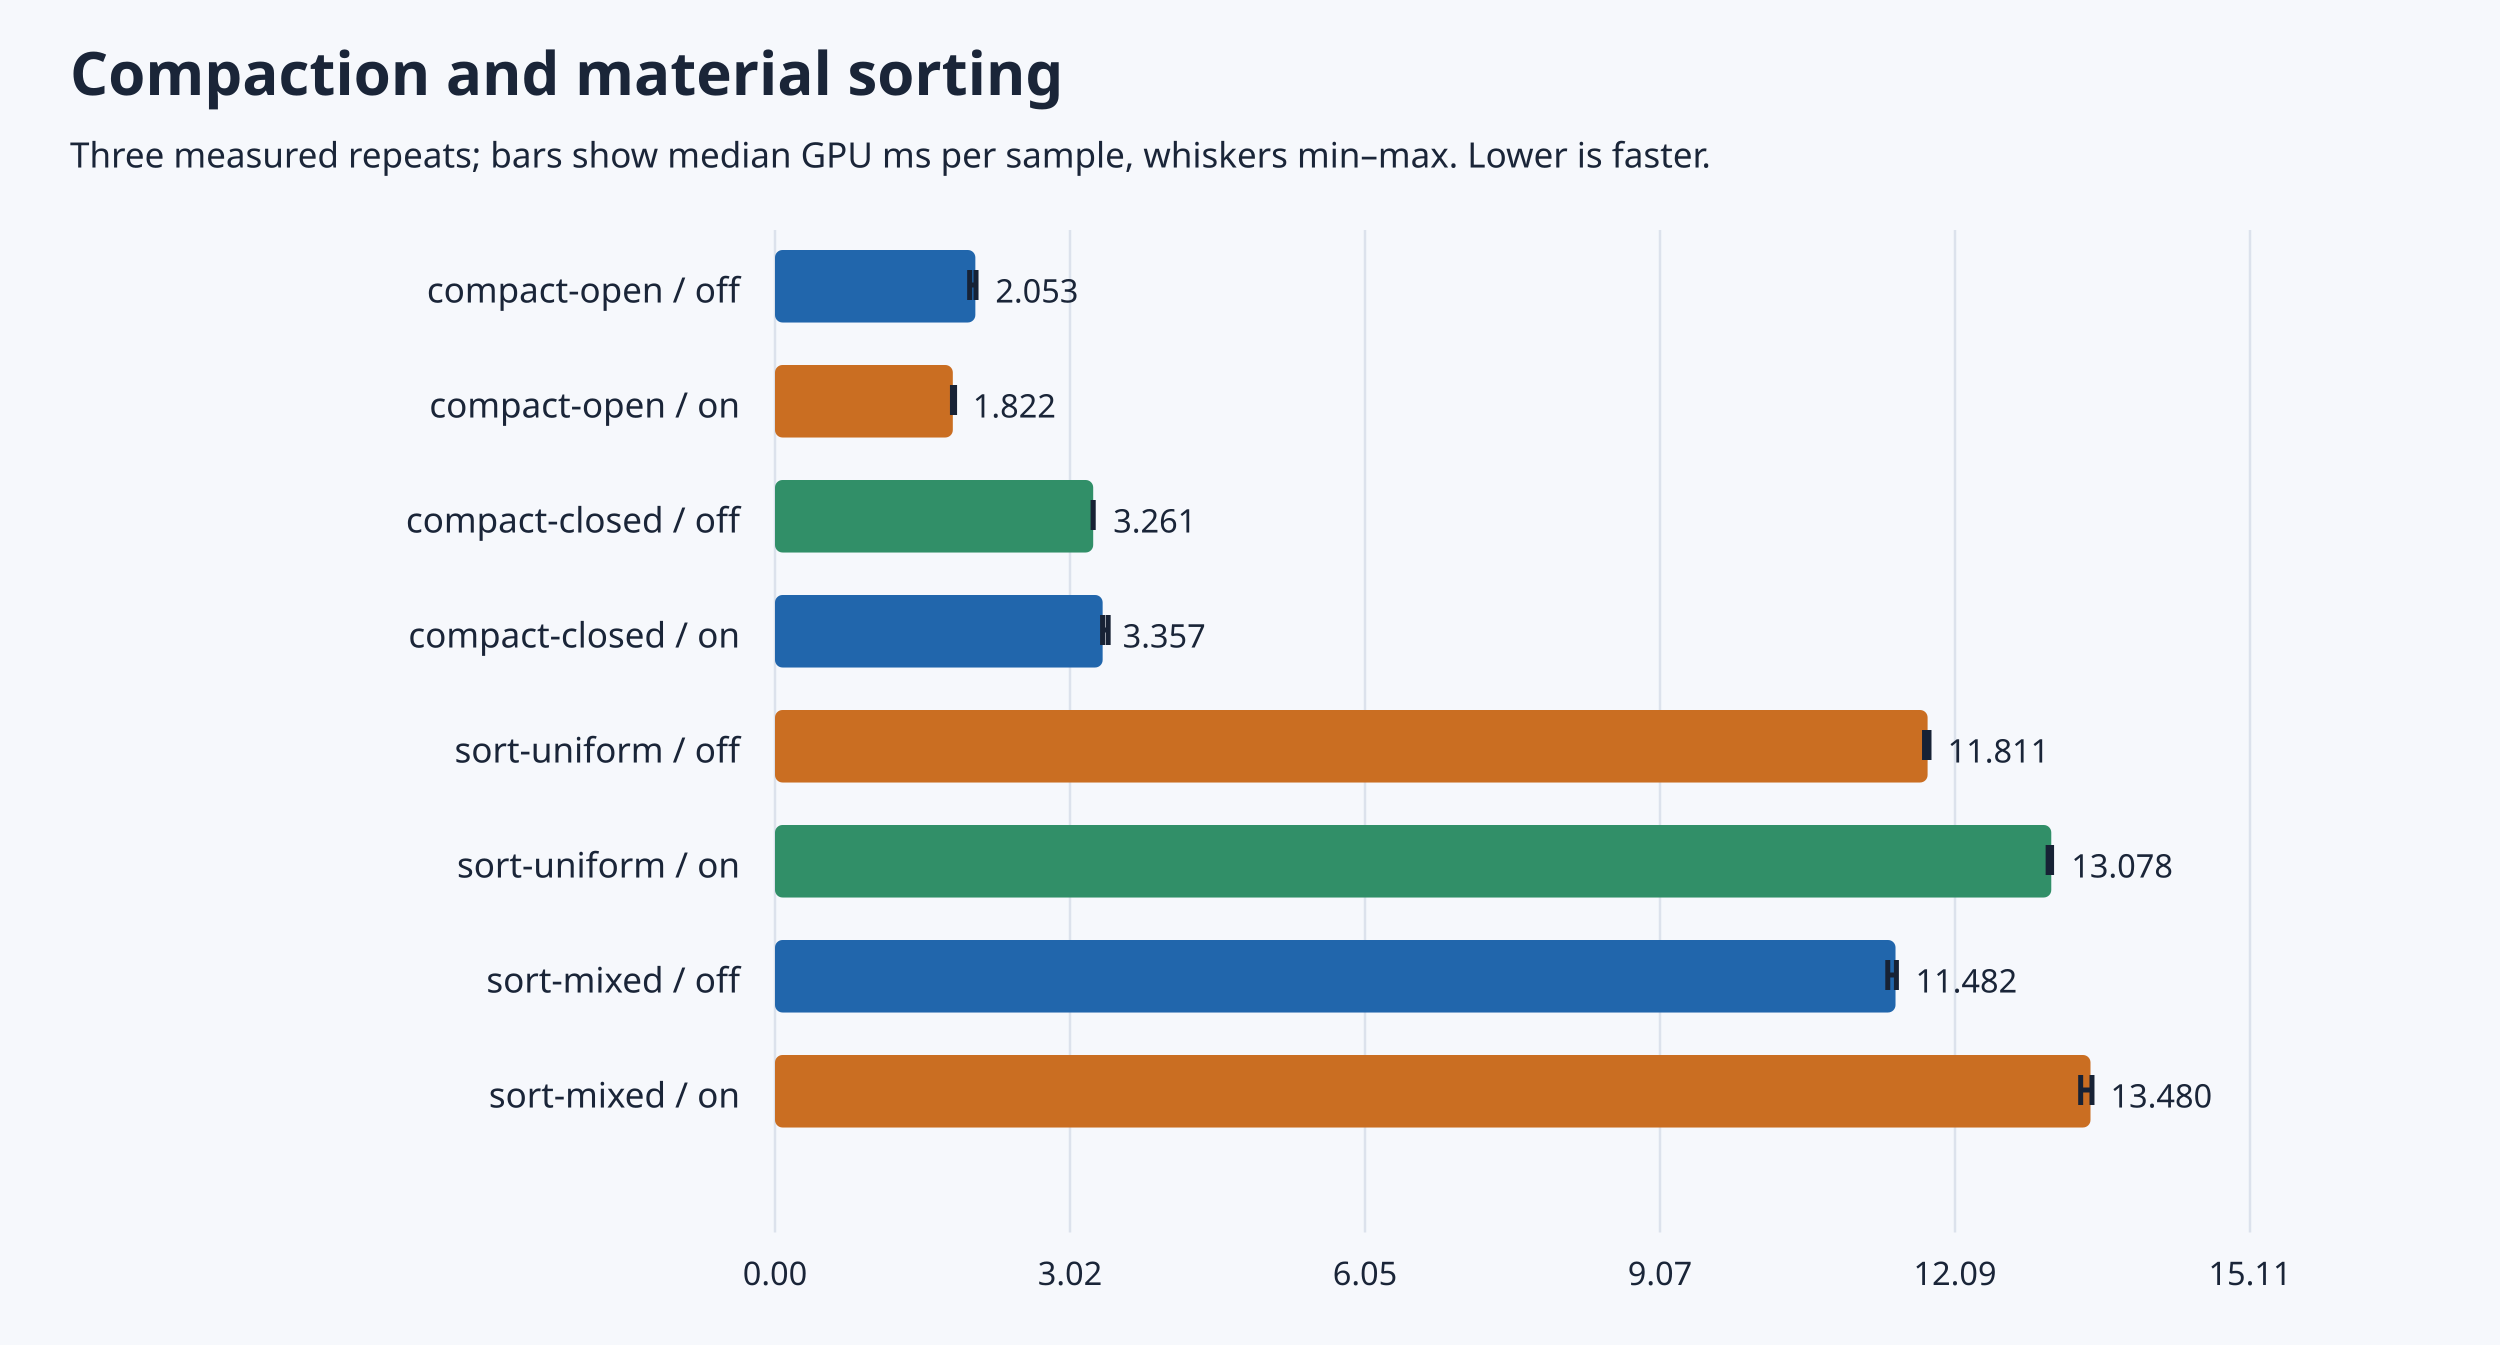
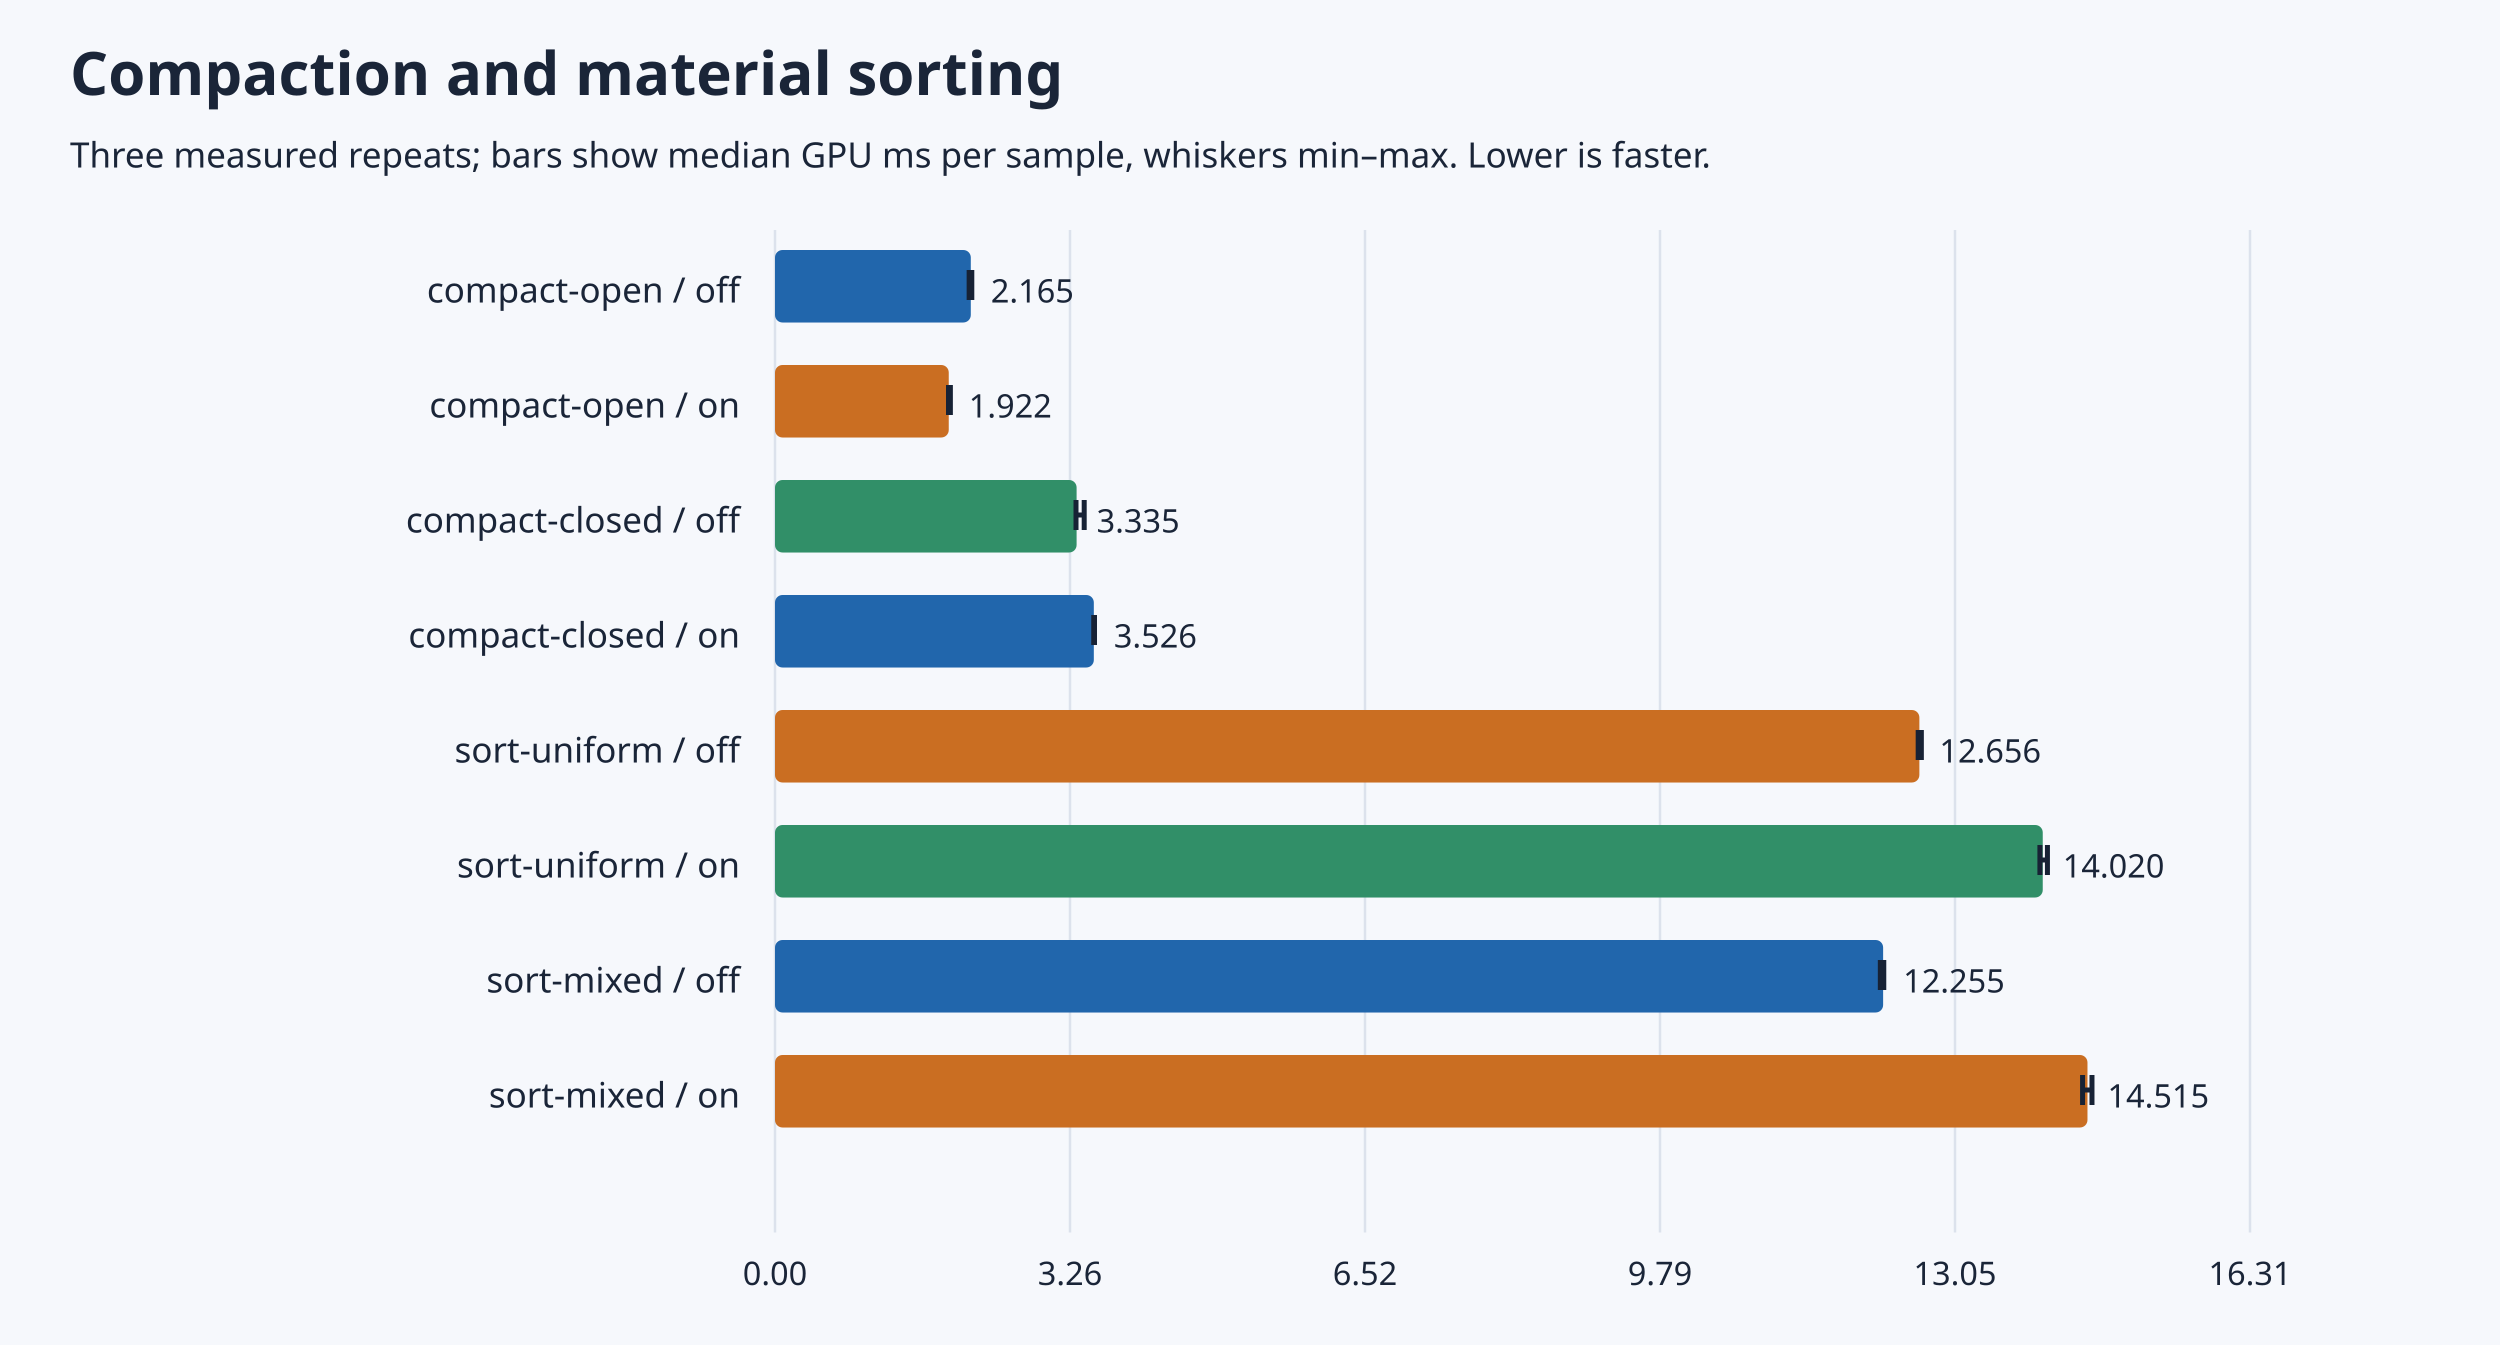
<svg xmlns="http://www.w3.org/2000/svg" width="1000" height="538" viewBox="0 0 1000 538">
  <rect width="1000" height="538" fill="#f6f8fc" />
  <g font-family="system-ui, sans-serif" fill="#1a2538">
    <text x="28" y="38" font-size="24" font-weight="600">Compaction and material sorting</text>
    <text x="28" y="67" font-size="14">Three measured repeats; bars show median GPU ms per sample, whiskers min–max. Lower is faster.</text>
    <path d="M310.00 92 V493" stroke="#dce2ec" />
    <text x="310.00" y="514" text-anchor="middle" font-size="13">0.00</text>
    <path d="M428.00 92 V493" stroke="#dce2ec" />
-     <text x="428.00" y="514" text-anchor="middle" font-size="13">3.02</text>
+     <text x="428.00" y="514" text-anchor="middle" font-size="13">3.26</text>
    <path d="M546.00 92 V493" stroke="#dce2ec" />
-     <text x="546.00" y="514" text-anchor="middle" font-size="13">6.05</text>
+     <text x="546.00" y="514" text-anchor="middle" font-size="13">6.52</text>
    <path d="M664.00 92 V493" stroke="#dce2ec" />
-     <text x="664.00" y="514" text-anchor="middle" font-size="13">9.07</text>
+     <text x="664.00" y="514" text-anchor="middle" font-size="13">9.79</text>
    <path d="M782.00 92 V493" stroke="#dce2ec" />
-     <text x="782.00" y="514" text-anchor="middle" font-size="13">12.09</text>
+     <text x="782.00" y="514" text-anchor="middle" font-size="13">13.05</text>
    <path d="M900.00 92 V493" stroke="#dce2ec" />
-     <text x="900.00" y="514" text-anchor="middle" font-size="13">15.11</text>
+     <text x="900.00" y="514" text-anchor="middle" font-size="13">16.31</text>
    <text x="296" y="121" text-anchor="end" font-size="14">compact-open / off</text>
-     <rect x="310" y="100" width="80.14" height="29" rx="3" fill="#2166ac" />
-     <path d="M387.86 114 H390.41 M387.86 108 V120 M390.41 108 V120" stroke="#172235" stroke-width="2" />
-     <text x="398.14" y="121" font-size="13">2.053</text>
+     <rect x="310" y="100" width="78.32" height="29" rx="3" fill="#2166ac" />
+     <path d="M387.65 114 H388.72 M387.65 108 V120 M388.72 108 V120" stroke="#172235" stroke-width="2" />
+     <text x="396.32" y="121" font-size="13">2.165</text>
    <text x="296" y="167" text-anchor="end" font-size="14">compact-open / on</text>
-     <rect x="310" y="146" width="71.13" height="29" rx="3" fill="#ca6e22" />
-     <path d="M380.98 160 H381.83 M380.98 154 V166 M381.83 154 V166" stroke="#172235" stroke-width="2" />
-     <text x="389.13" y="167" font-size="13">1.822</text>
+     <rect x="310" y="146" width="69.50" height="29" rx="3" fill="#ca6e22" />
+     <path d="M379.40 160 H380.15 M379.40 154 V166 M380.15 154 V166" stroke="#172235" stroke-width="2" />
+     <text x="387.50" y="167" font-size="13">1.922</text>
    <text x="296" y="213" text-anchor="end" font-size="14">compact-closed / off</text>
-     <rect x="310" y="192" width="127.28" height="29" rx="3" fill="#318f68" />
-     <path d="M437.23 206 H437.29 M437.23 200 V212 M437.29 200 V212" stroke="#172235" stroke-width="2" />
-     <text x="445.28" y="213" font-size="13">3.261</text>
+     <rect x="310" y="192" width="120.64" height="29" rx="3" fill="#318f68" />
+     <path d="M430.40 206 H433.68 M430.40 200 V212 M433.68 200 V212" stroke="#172235" stroke-width="2" />
+     <text x="438.64" y="213" font-size="13">3.335</text>
    <text x="296" y="259" text-anchor="end" font-size="14">compact-closed / on</text>
-     <rect x="310" y="238" width="131.06" height="29" rx="3" fill="#2166ac" />
-     <path d="M441.03 252 H443.26 M441.03 246 V258 M443.26 246 V258" stroke="#172235" stroke-width="2" />
-     <text x="449.06" y="259" font-size="13">3.357</text>
+     <rect x="310" y="238" width="127.53" height="29" rx="3" fill="#2166ac" />
+     <path d="M437.49 252 H437.80 M437.49 246 V258 M437.80 246 V258" stroke="#172235" stroke-width="2" />
+     <text x="445.53" y="259" font-size="13">3.526</text>
    <text x="296" y="305" text-anchor="end" font-size="14">sort-uniform / off</text>
-     <rect x="310" y="284" width="461.04" height="29" rx="3" fill="#ca6e22" />
-     <path d="M769.81 298 H771.60 M769.81 292 V304 M771.60 292 V304" stroke="#172235" stroke-width="2" />
-     <text x="779.04" y="305" font-size="13">11.811</text>
+     <rect x="310" y="284" width="457.75" height="29" rx="3" fill="#ca6e22" />
+     <path d="M767.27 298 H768.54 M767.27 292 V304 M768.54 292 V304" stroke="#172235" stroke-width="2" />
+     <text x="775.75" y="305" font-size="13">12.656</text>
    <text x="296" y="351" text-anchor="end" font-size="14">sort-uniform / on</text>
-     <rect x="310" y="330" width="510.51" height="29" rx="3" fill="#318f68" />
-     <path d="M819.25 344 H820.63 M819.25 338 V350 M820.63 338 V350" stroke="#172235" stroke-width="2" />
-     <text x="828.51" y="351" font-size="13">13.078</text>
+     <rect x="310" y="330" width="507.10" height="29" rx="3" fill="#318f68" />
+     <path d="M815.96 344 H818.97 M815.96 338 V350 M818.97 338 V350" stroke="#172235" stroke-width="2" />
+     <text x="825.10" y="351" font-size="13">14.020</text>
    <text x="296" y="397" text-anchor="end" font-size="14">sort-mixed / off</text>
-     <rect x="310" y="376" width="448.21" height="29" rx="3" fill="#2166ac" />
-     <path d="M755.11 390 H758.56 M755.11 384 V396 M758.56 384 V396" stroke="#172235" stroke-width="2" />
-     <text x="766.21" y="397" font-size="13">11.482</text>
+     <rect x="310" y="376" width="443.25" height="29" rx="3" fill="#2166ac" />
+     <path d="M752.13 390 H753.51 M752.13 384 V396 M753.51 384 V396" stroke="#172235" stroke-width="2" />
+     <text x="761.25" y="397" font-size="13">12.255</text>
    <text x="296" y="443" text-anchor="end" font-size="14">sort-mixed / on</text>
-     <rect x="310" y="422" width="526.20" height="29" rx="3" fill="#ca6e22" />
-     <path d="M832.27 436 H836.79 M832.27 430 V442 M836.79 430 V442" stroke="#172235" stroke-width="2" />
-     <text x="844.20" y="443" font-size="13">13.480</text>
+     <rect x="310" y="422" width="524.99" height="29" rx="3" fill="#ca6e22" />
+     <path d="M833.03 436 H836.79 M833.03 430 V442 M836.79 430 V442" stroke="#172235" stroke-width="2" />
+     <text x="842.99" y="443" font-size="13">14.515</text>
  </g>
</svg>
